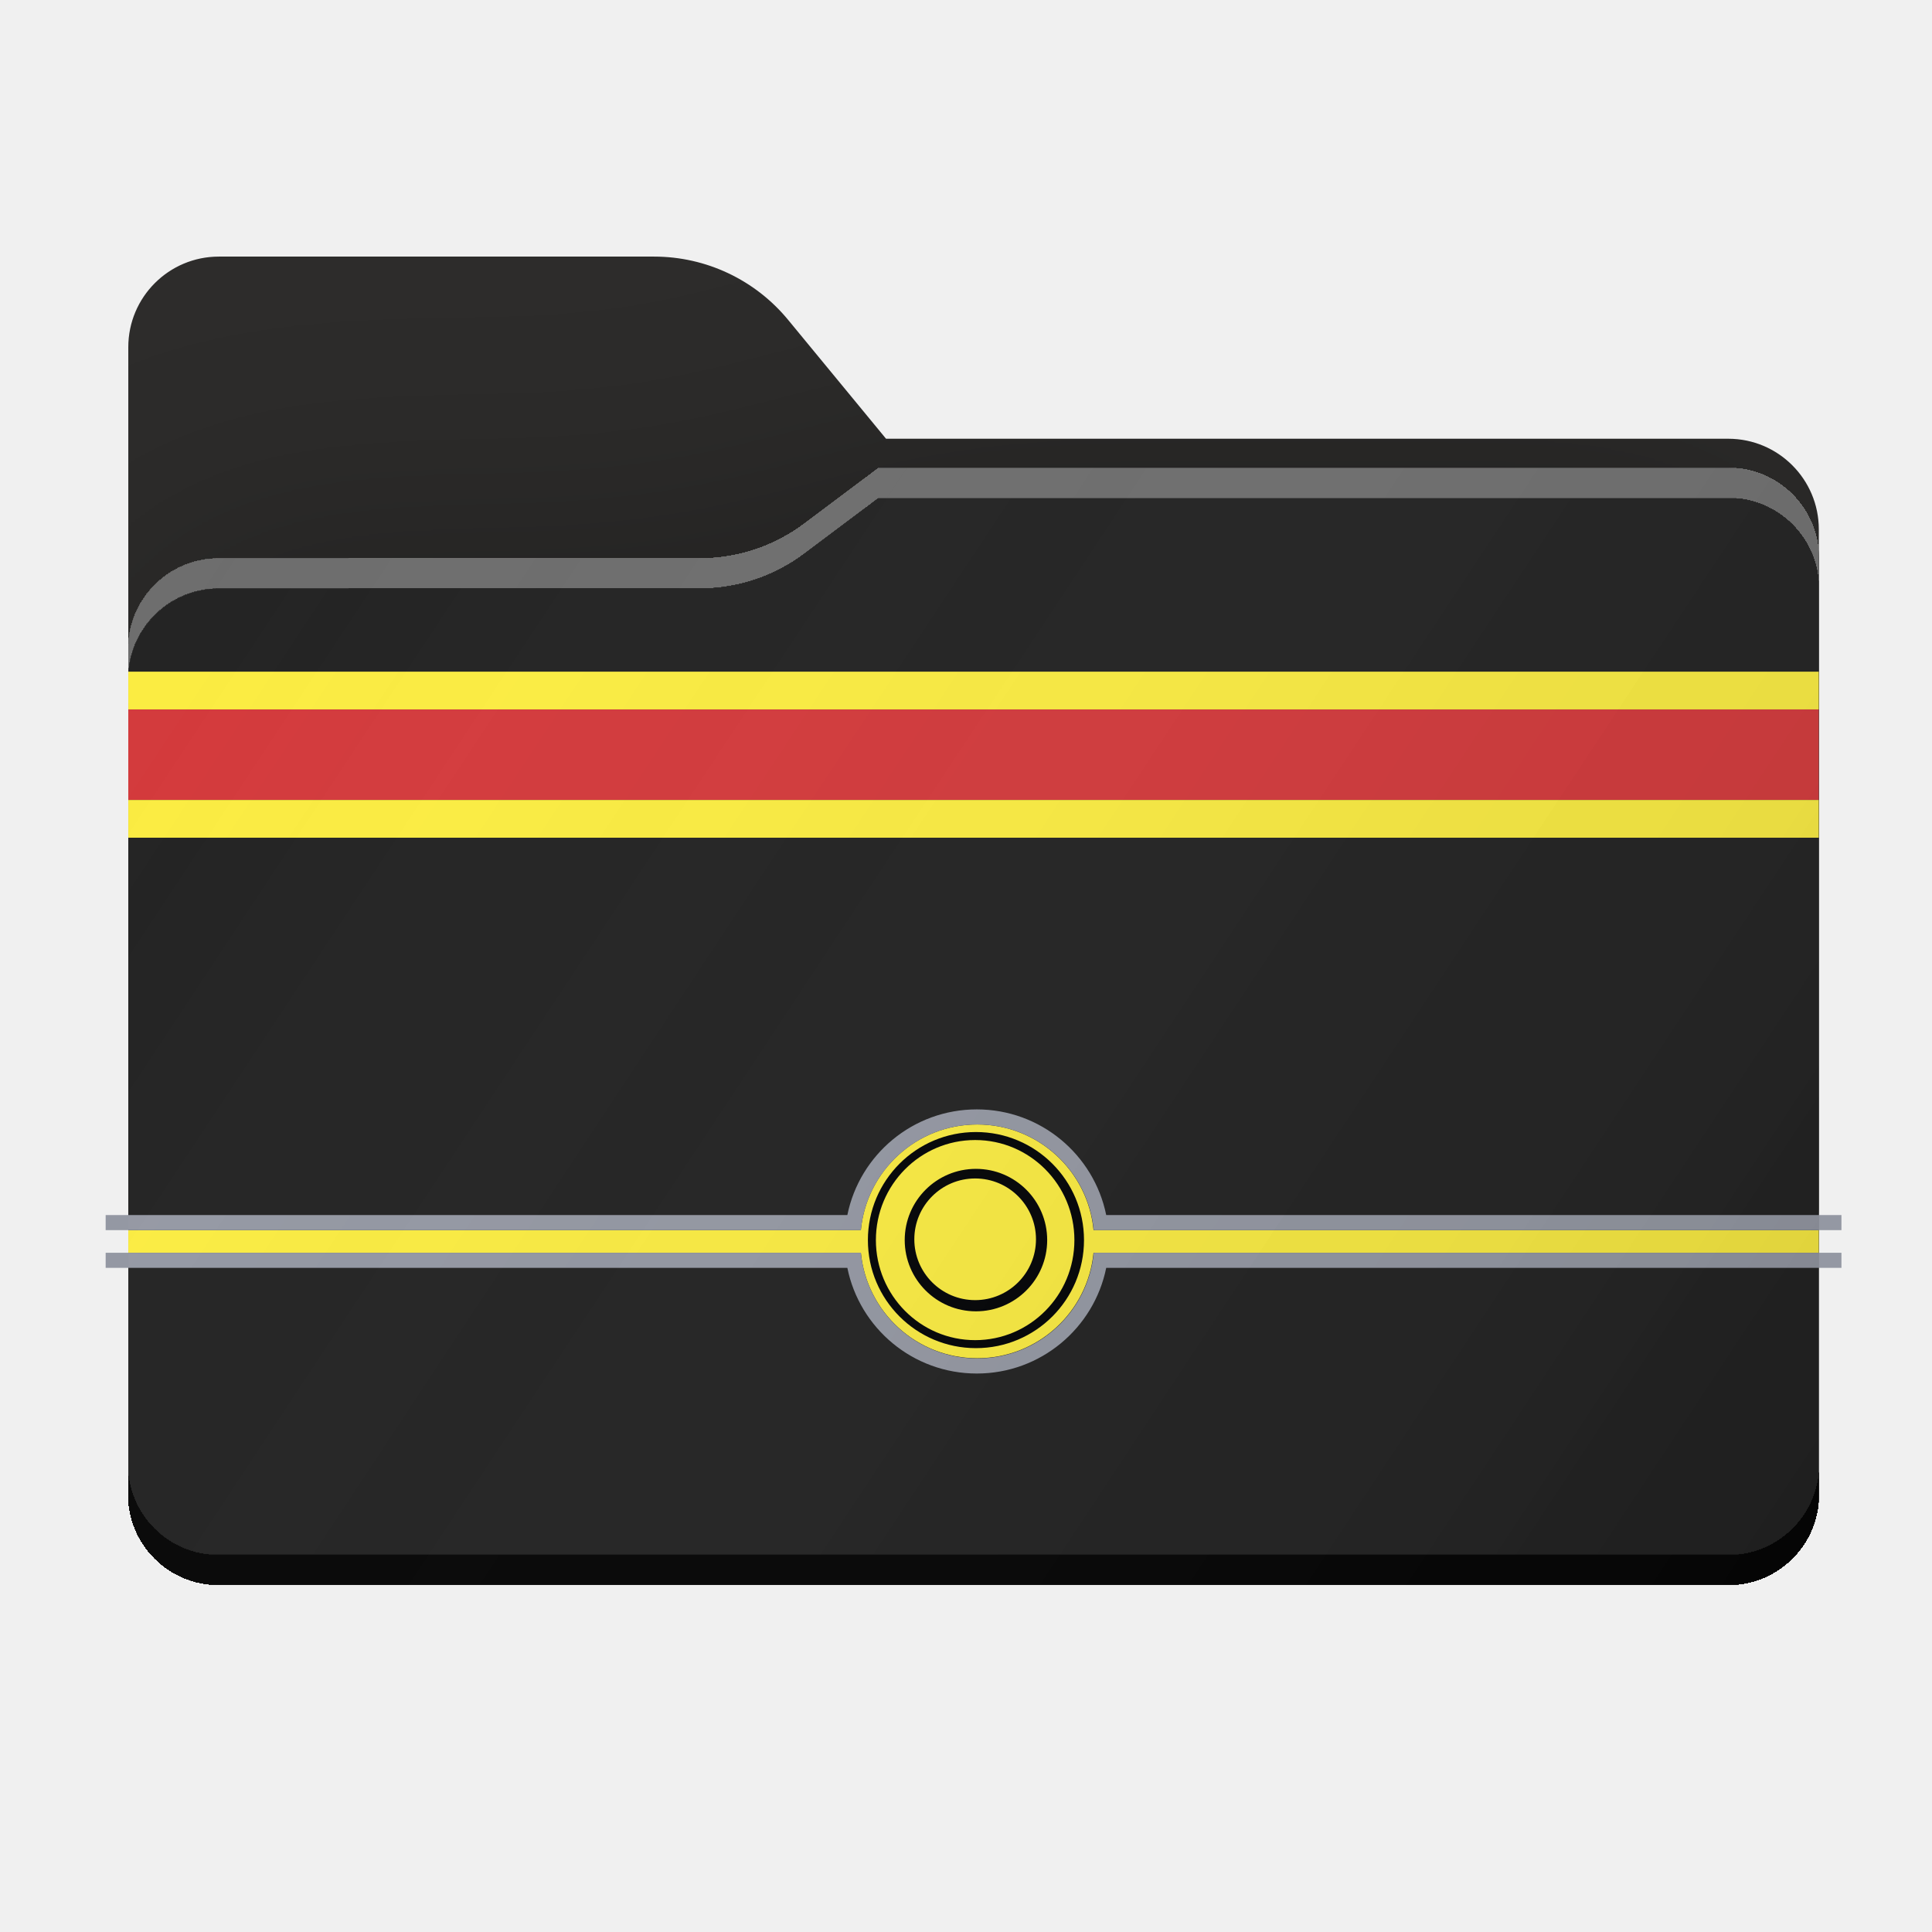
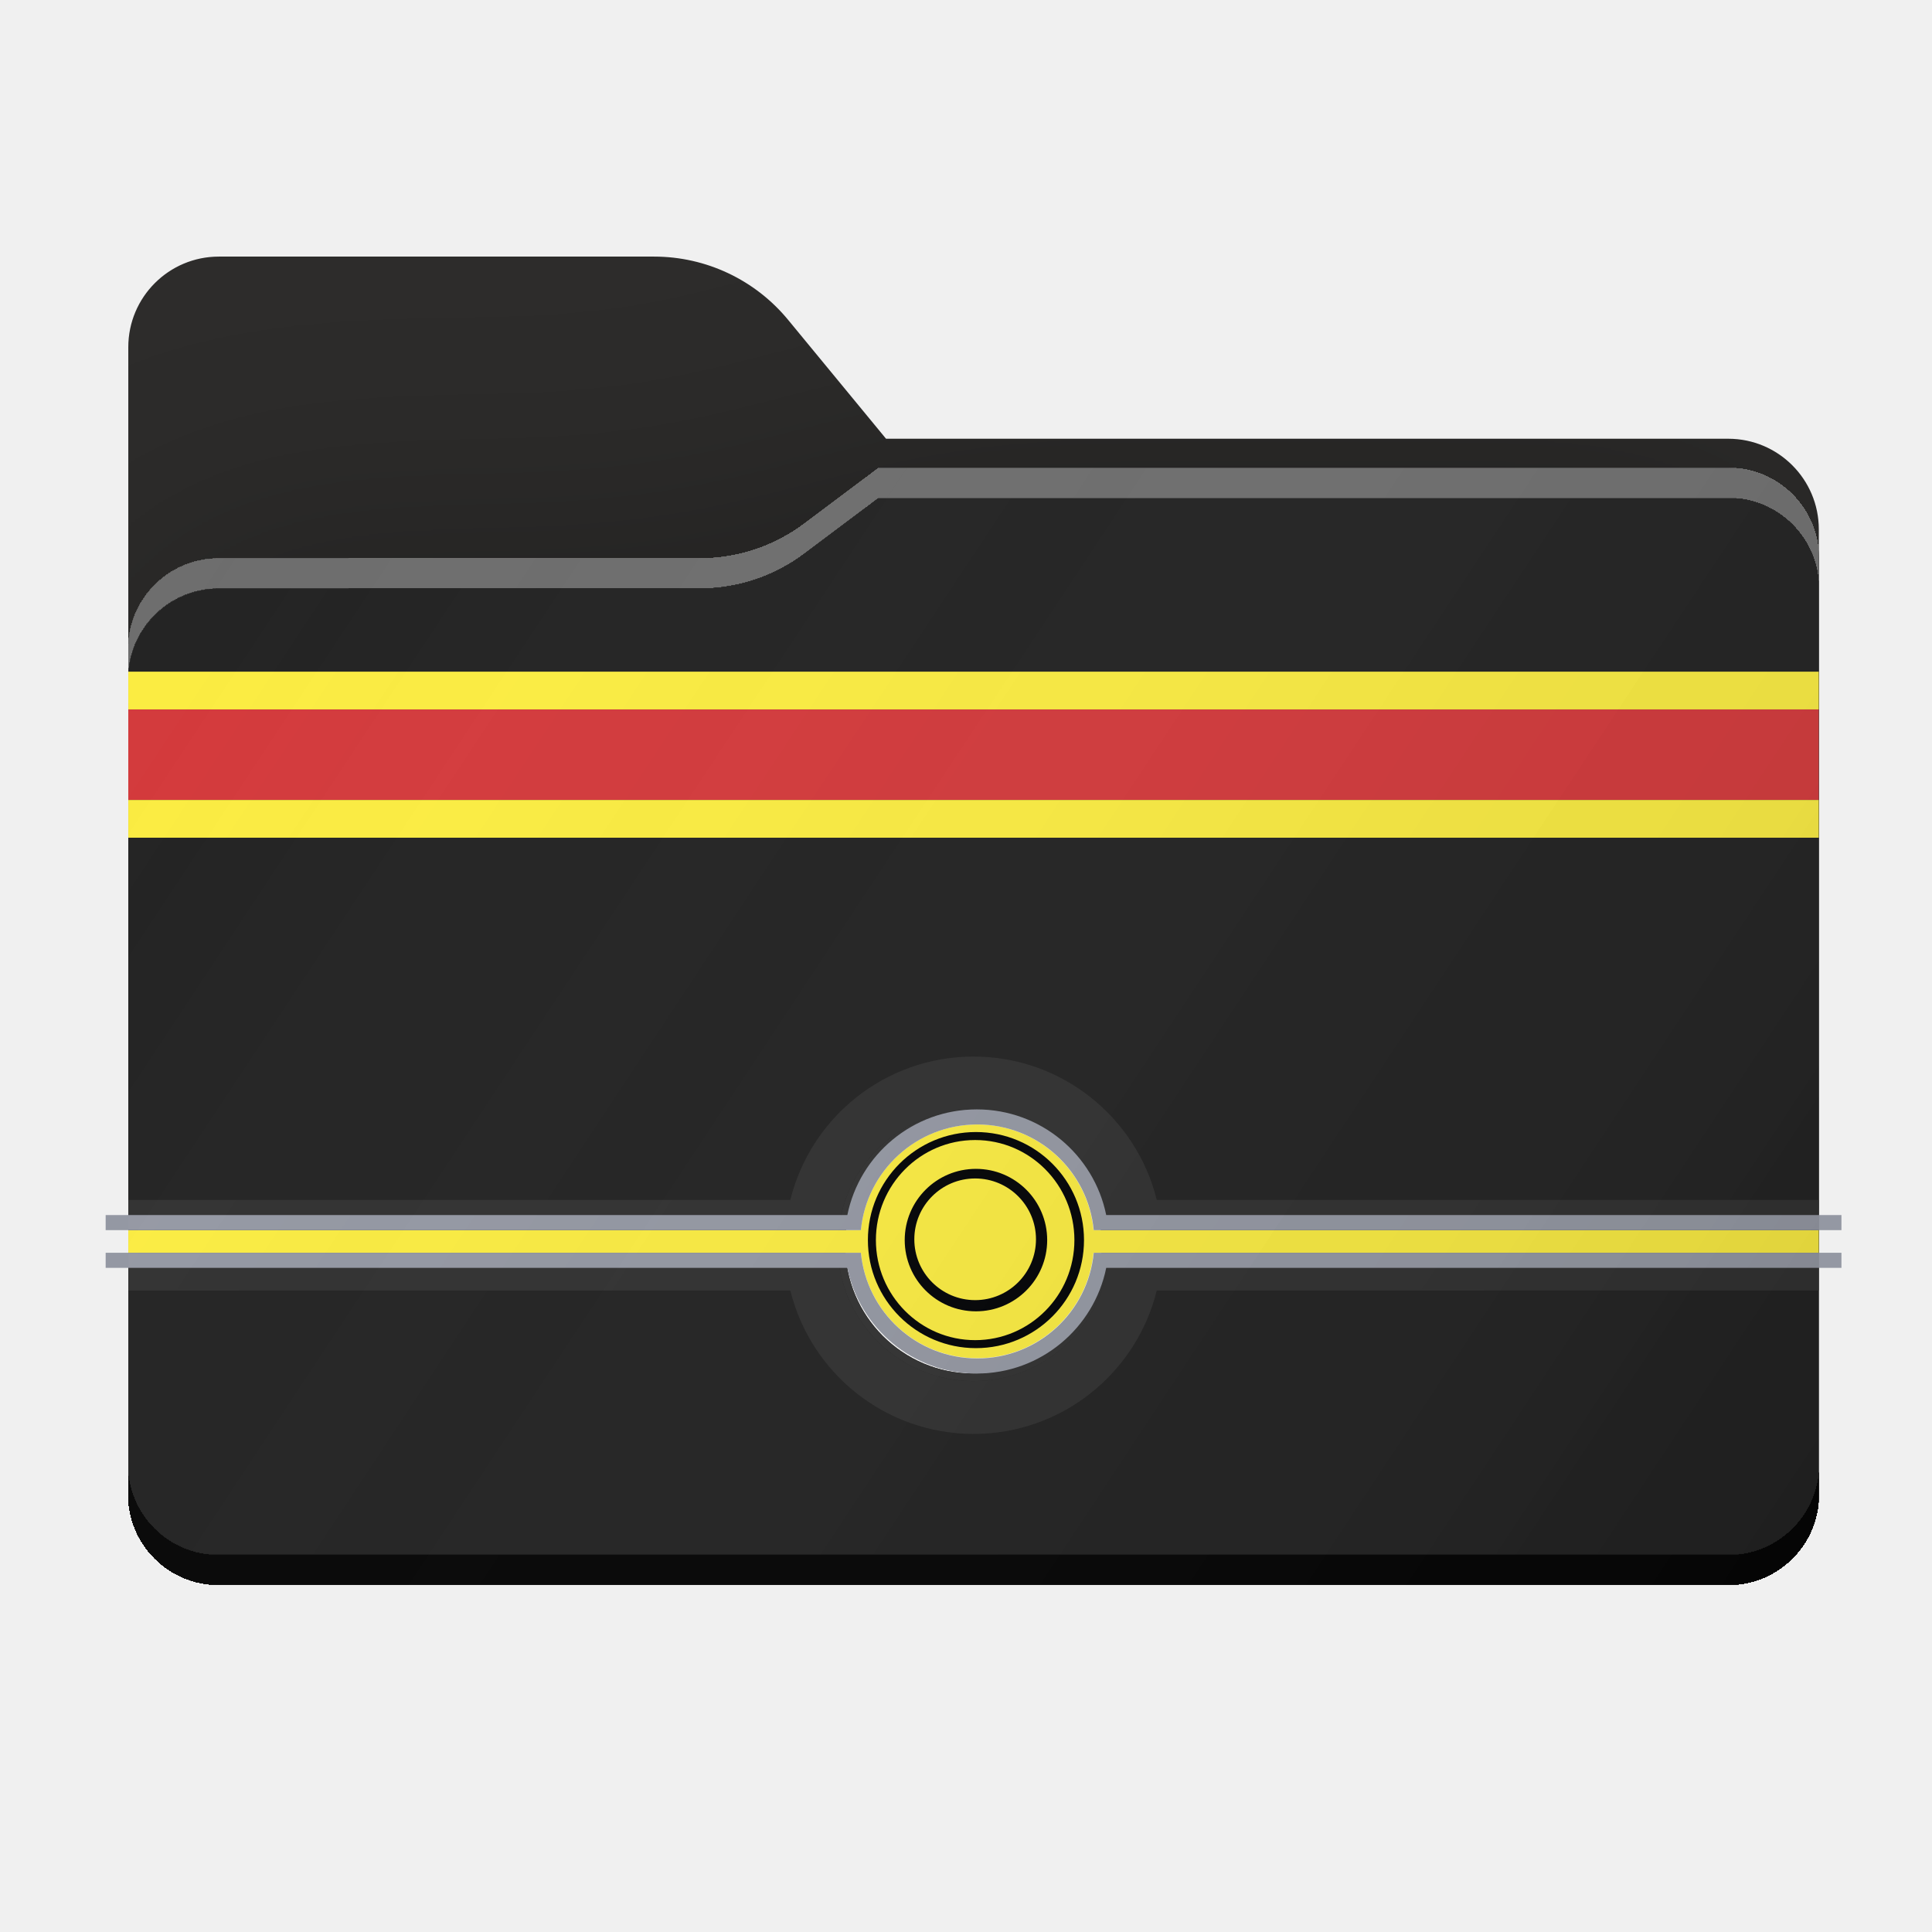
<svg xmlns="http://www.w3.org/2000/svg" width="256" height="256" viewBox="0 0 256 256" fill="none">
  <path fill-rule="evenodd" clip-rule="evenodd" d="M104.425 42.378C100.056 37.073 93.544 34 86.671 34H29C22.373 34 17 39.373 17 46V58.137V68.2V160C17 166.627 22.373 172 29 172H229C235.627 172 241 166.627 241 160V70.137C241 63.51 235.627 58.137 229 58.137H117.404L104.425 42.378Z" fill="#2D2C2B" />
-   <mask id="mask0_1054_26876" style="mask-type:alpha" maskUnits="userSpaceOnUse" x="17" y="34" width="224" height="138">
-     <path fill-rule="evenodd" clip-rule="evenodd" d="M104.425 42.378C100.056 37.073 93.544 34 86.671 34H29C22.373 34 17 39.373 17 46V58.137V68.2V160C17 166.627 22.373 172 29 172H229C235.627 172 241 166.627 241 160V70.137C241 63.51 235.627 58.137 229 58.137H117.404L104.425 42.378Z" fill="url(#paint0_linear_1054_26876)" />
+   <mask id="mask0_1942_32793" style="mask-type:alpha" maskUnits="userSpaceOnUse" x="17" y="34" width="224" height="138">
+     <path fill-rule="evenodd" clip-rule="evenodd" d="M104.425 42.378C100.056 37.073 93.544 34 86.671 34H29C22.373 34 17 39.373 17 46V58.137V68.2V160C17 166.627 22.373 172 29 172H229C235.627 172 241 166.627 241 160V70.137C241 63.51 235.627 58.137 229 58.137H117.404L104.425 42.378Z" fill="url(#paint0_linear_1942_32793)" />
  </mask>
-   <g mask="url(#mask0_1054_26876)">
-     <g style="mix-blend-mode:multiply" filter="url(#filter0_f_1054_26876)">
+   <g mask="url(#mask0_1942_32793)">
+     <g style="mix-blend-mode:multiply" filter="url(#filter0_f_1942_32793)">
      <path fill-rule="evenodd" clip-rule="evenodd" d="M92.789 74C97.764 74 102.605 72.387 106.586 69.402L116.459 62H229C235.627 62 241 67.373 241 74V108V160C241 166.627 235.627 172 229 172H29C22.373 172 17 166.627 17 160L17 108V86C17 79.373 22.373 74 29 74H87H92.789Z" fill="black" fill-opacity="0.3" />
    </g>
  </g>
-   <g filter="url(#filter1_ii_1054_26876)">
+   <g filter="url(#filter1_ii_1942_32793)">
    <path fill-rule="evenodd" clip-rule="evenodd" d="M92.789 74C97.764 74 102.605 72.387 106.586 69.402L116.459 62H229C235.627 62 241 67.373 241 74V108V198C241 204.627 235.627 210 229 210H29C22.373 210 17 204.627 17 198L17 108V86C17 79.373 22.373 74 29 74H87H92.789Z" fill="#222222" />
  </g>
-   <path fill-rule="evenodd" clip-rule="evenodd" d="M144.899 163H241V166H144.896C144.135 173.841 137.526 179.97 129.485 179.97C121.444 179.97 114.835 173.841 114.073 166H17V163H114.07C114.818 155.145 121.434 149 129.485 149C137.536 149 144.152 155.145 144.899 163Z" fill="#FBEC41" />
-   <path fill-rule="evenodd" clip-rule="evenodd" d="M129.318 178.636C137.226 178.636 143.636 172.226 143.636 164.318C143.636 156.41 137.226 150 129.318 150C121.41 150 115 156.41 115 164.318C115 172.226 121.41 178.636 129.318 178.636ZM129.212 177.576C136.475 177.576 142.363 171.64 142.363 164.318C142.363 156.996 136.475 151.061 129.212 151.061C121.949 151.061 116.06 156.996 116.06 164.318C116.06 171.64 121.949 177.576 129.212 177.576Z" fill="#010204" />
-   <path fill-rule="evenodd" clip-rule="evenodd" d="M129.318 173.758C134.531 173.758 138.758 169.532 138.758 164.318C138.758 159.105 134.531 154.879 129.318 154.879C124.105 154.879 119.879 159.105 119.879 164.318C119.879 169.532 124.105 173.758 129.318 173.758ZM129.212 172.273C133.664 172.273 137.273 168.664 137.273 164.212C137.273 159.761 133.664 156.152 129.212 156.152C124.76 156.152 121.152 159.761 121.152 164.212C121.152 168.664 124.76 172.273 129.212 172.273Z" fill="#010204" />
+   <path fill-rule="evenodd" clip-rule="evenodd" d="M153.275 171C150.588 181.908 140.738 190 129 190C117.262 190 107.412 181.908 104.725 171H17V159H104.725C107.412 148.092 117.262 140 129 140C140.738 140 150.588 148.092 153.275 159H241V171H153.275ZM129 183C138.941 183 147 174.941 147 165C147 155.059 138.941 147 129 147C119.059 147 111 155.059 111 165C111 174.941 119.059 183 129 183Z" fill="#303030" />
+   <path fill-rule="evenodd" clip-rule="evenodd" d="M129 178C136.18 178 142 172.18 142 165C142 157.82 136.18 152 129 152C121.82 152 116 157.82 116 165C116 172.18 121.82 178 129 178ZM141 165C141 171.627 135.627 177 129 177C122.373 177 117 171.627 117 165C117 158.373 122.373 153 129 153C135.627 153 141 158.373 141 165Z" fill="#303030" />
+   <path fill-rule="evenodd" clip-rule="evenodd" d="M146 165C146 174.389 138.389 182 129 182C119.611 182 112 174.389 112 165C112 155.611 119.611 148 129 148C138.389 148 146 155.611 146 165ZM142 165C142 172.18 136.18 178 129 178C121.82 178 116 172.18 116 165C116 157.82 121.82 152 129 152C136.18 152 142 157.82 142 165Z" fill="white" />
+   <path d="M129 177C135.627 177 141 171.627 141 165C141 158.373 135.627 153 129 153C122.373 153 117 158.373 117 165C117 171.627 122.373 177 129 177Z" fill="white" />
+   <path fill-rule="evenodd" clip-rule="evenodd" d="M147 165C147 174.941 138.941 183 129 183C119.059 183 111 174.941 111 165C111 155.059 119.059 147 129 147C138.941 147 147 155.059 147 165ZM129 182C138.389 182 146 174.389 146 165C146 155.611 138.389 148 129 148C119.611 148 112 155.611 112 165C112 174.389 119.611 182 129 182Z" fill="#313131" />
+   <path fill-rule="evenodd" clip-rule="evenodd" d="M144.899 163H241V166H144.897C144.135 173.841 137.526 179.97 129.485 179.97C121.444 179.97 114.835 173.841 114.073 166H17V163H114.07C114.818 155.145 121.434 149 129.485 149C137.536 149 144.152 155.145 144.899 163Z" fill="#FBEC41" />
+   <path fill-rule="evenodd" clip-rule="evenodd" d="M129.318 178.636C137.226 178.636 143.636 172.226 143.636 164.318C143.636 156.41 137.226 150 129.318 150C121.41 150 115 156.41 115 164.318C115 172.226 121.41 178.636 129.318 178.636ZM129.212 177.576C136.475 177.576 142.364 171.64 142.364 164.318C142.364 156.996 136.475 151.061 129.212 151.061C121.949 151.061 116.061 156.996 116.061 164.318C116.061 171.64 121.949 177.576 129.212 177.576Z" fill="#010204" />
+   <path fill-rule="evenodd" clip-rule="evenodd" d="M129.318 173.758C134.532 173.758 138.758 169.532 138.758 164.318C138.758 159.105 134.532 154.879 129.318 154.879C124.105 154.879 119.879 159.105 119.879 164.318C119.879 169.532 124.105 173.758 129.318 173.758ZM129.212 172.273C133.664 172.273 137.273 168.664 137.273 164.212C137.273 159.761 133.664 156.152 129.212 156.152C124.761 156.152 121.152 159.761 121.152 164.212C121.152 168.664 124.761 172.273 129.212 172.273Z" fill="#010204" />
  <path fill-rule="evenodd" clip-rule="evenodd" d="M146.579 168C144.957 175.988 137.895 182 129.429 182C120.962 182 113.9 175.988 112.279 168H14V166H111.992H112.468H114.072C114.826 173.857 121.446 180 129.5 180C137.554 180 144.174 173.857 144.928 166H145.532H146.865H244V168H146.579ZM146.579 161C144.957 153.012 137.895 147 129.429 147C120.962 147 113.9 153.012 112.279 161H14V163H111.992H112.468H114.072C114.826 155.143 121.446 149 129.5 149C137.554 149 144.174 155.143 144.928 163H145.532H146.865H244V161H146.579Z" fill="#9498A3" />
  <rect x="17" y="94" width="224" height="12" fill="#D3393B" />
  <rect x="17" y="106" width="224" height="5" fill="#FBEC41" />
  <rect x="17" y="89" width="224" height="5" fill="#FBEC41" />
  <g opacity="0.8">
-     <g filter="url(#filter2_ii_1054_26876)">
-       <path fill-rule="evenodd" clip-rule="evenodd" d="M92.789 74C97.764 74 102.605 72.387 106.586 69.402L116.459 62H229C235.627 62 241 67.373 241 74V108V198C241 204.627 235.627 210 229 210H29C22.373 210 17 204.627 17 198L17 108V86C17 79.373 22.373 74 29 74H87H92.789Z" fill="url(#paint1_linear_1054_26876)" fill-opacity="0.3" />
+     <g filter="url(#filter2_ii_1942_32793)">
+       <path fill-rule="evenodd" clip-rule="evenodd" d="M92.789 74C97.764 74 102.605 72.387 106.586 69.402L116.459 62H229C235.627 62 241 67.373 241 74V108V198C241 204.627 235.627 210 229 210H29C22.373 210 17 204.627 17 198L17 108V86C17 79.373 22.373 74 29 74H87H92.789Z" fill="url(#paint1_linear_1942_32793)" fill-opacity="0.3" />
    </g>
  </g>
  <defs>
-     <filter id="filter0_f_1054_26876" x="-20" y="25" width="298" height="184" filterUnits="userSpaceOnUse" color-interpolation-filters="sRGB">
+     <filter id="filter0_f_1942_32793" x="-20" y="25" width="298" height="184" filterUnits="userSpaceOnUse" color-interpolation-filters="sRGB">
      <feFlood flood-opacity="0" result="BackgroundImageFix" />
      <feBlend mode="normal" in="SourceGraphic" in2="BackgroundImageFix" result="shape" />
-       <feGaussianBlur stdDeviation="18.5" result="effect1_foregroundBlur_1054_26876" />
+       <feGaussianBlur stdDeviation="18.5" result="effect1_foregroundBlur_1942_32793" />
    </filter>
-     <filter id="filter1_ii_1054_26876" x="17" y="62" width="224" height="148" filterUnits="userSpaceOnUse" color-interpolation-filters="sRGB">
+     <filter id="filter1_ii_1942_32793" x="17" y="62" width="224" height="148" filterUnits="userSpaceOnUse" color-interpolation-filters="sRGB">
      <feFlood flood-opacity="0" result="BackgroundImageFix" />
      <feBlend mode="normal" in="SourceGraphic" in2="BackgroundImageFix" result="shape" />
      <feColorMatrix in="SourceAlpha" type="matrix" values="0 0 0 0 0 0 0 0 0 0 0 0 0 0 0 0 0 0 127 0" result="hardAlpha" />
      <feOffset dy="4" />
      <feComposite in2="hardAlpha" operator="arithmetic" k2="-1" k3="1" />
      <feColorMatrix type="matrix" values="0 0 0 0 1 0 0 0 0 1 0 0 0 0 1 0 0 0 0.25 0" />
-       <feBlend mode="normal" in2="shape" result="effect1_innerShadow_1054_26876" />
+       <feBlend mode="normal" in2="shape" result="effect1_innerShadow_1942_32793" />
      <feColorMatrix in="SourceAlpha" type="matrix" values="0 0 0 0 0 0 0 0 0 0 0 0 0 0 0 0 0 0 127 0" result="hardAlpha" />
      <feOffset dy="-4" />
      <feComposite in2="hardAlpha" operator="arithmetic" k2="-1" k3="1" />
      <feColorMatrix type="matrix" values="0 0 0 0 0 0 0 0 0 0 0 0 0 0 0 0 0 0 0.9 0" />
-       <feBlend mode="soft-light" in2="effect1_innerShadow_1054_26876" result="effect2_innerShadow_1054_26876" />
+       <feBlend mode="soft-light" in2="effect1_innerShadow_1942_32793" result="effect2_innerShadow_1942_32793" />
    </filter>
-     <filter id="filter2_ii_1054_26876" x="17" y="62" width="224" height="148" filterUnits="userSpaceOnUse" color-interpolation-filters="sRGB">
+     <filter id="filter2_ii_1942_32793" x="17" y="62" width="224" height="148" filterUnits="userSpaceOnUse" color-interpolation-filters="sRGB">
      <feFlood flood-opacity="0" result="BackgroundImageFix" />
      <feBlend mode="normal" in="SourceGraphic" in2="BackgroundImageFix" result="shape" />
      <feColorMatrix in="SourceAlpha" type="matrix" values="0 0 0 0 0 0 0 0 0 0 0 0 0 0 0 0 0 0 127 0" result="hardAlpha" />
      <feOffset dy="4" />
      <feComposite in2="hardAlpha" operator="arithmetic" k2="-1" k3="1" />
      <feColorMatrix type="matrix" values="0 0 0 0 1 0 0 0 0 1 0 0 0 0 1 0 0 0 0.15 0" />
-       <feBlend mode="normal" in2="shape" result="effect1_innerShadow_1054_26876" />
+       <feBlend mode="normal" in2="shape" result="effect1_innerShadow_1942_32793" />
      <feColorMatrix in="SourceAlpha" type="matrix" values="0 0 0 0 0 0 0 0 0 0 0 0 0 0 0 0 0 0 127 0" result="hardAlpha" />
      <feOffset dy="-4" />
      <feComposite in2="hardAlpha" operator="arithmetic" k2="-1" k3="1" />
      <feColorMatrix type="matrix" values="0 0 0 0 0 0 0 0 0 0 0 0 0 0 0 0 0 0 0.25 0" />
-       <feBlend mode="soft-light" in2="effect1_innerShadow_1054_26876" result="effect2_innerShadow_1054_26876" />
+       <feBlend mode="soft-light" in2="effect1_innerShadow_1942_32793" result="effect2_innerShadow_1942_32793" />
    </filter>
-     <linearGradient id="paint0_linear_1054_26876" x1="17" y1="34" x2="197.768" y2="215.142" gradientUnits="userSpaceOnUse">
+     <linearGradient id="paint0_linear_1942_32793" x1="17" y1="34" x2="197.768" y2="215.142" gradientUnits="userSpaceOnUse">
      <stop stop-color="#05815D" />
      <stop offset="1" stop-color="#0C575F" />
    </linearGradient>
-     <linearGradient id="paint1_linear_1054_26876" x1="17" y1="62" x2="241" y2="210" gradientUnits="userSpaceOnUse">
+     <linearGradient id="paint1_linear_1942_32793" x1="17" y1="62" x2="241" y2="210" gradientUnits="userSpaceOnUse">
      <stop stop-color="white" stop-opacity="0" />
      <stop offset="1" stop-opacity="0.51" />
    </linearGradient>
  </defs>
</svg>
